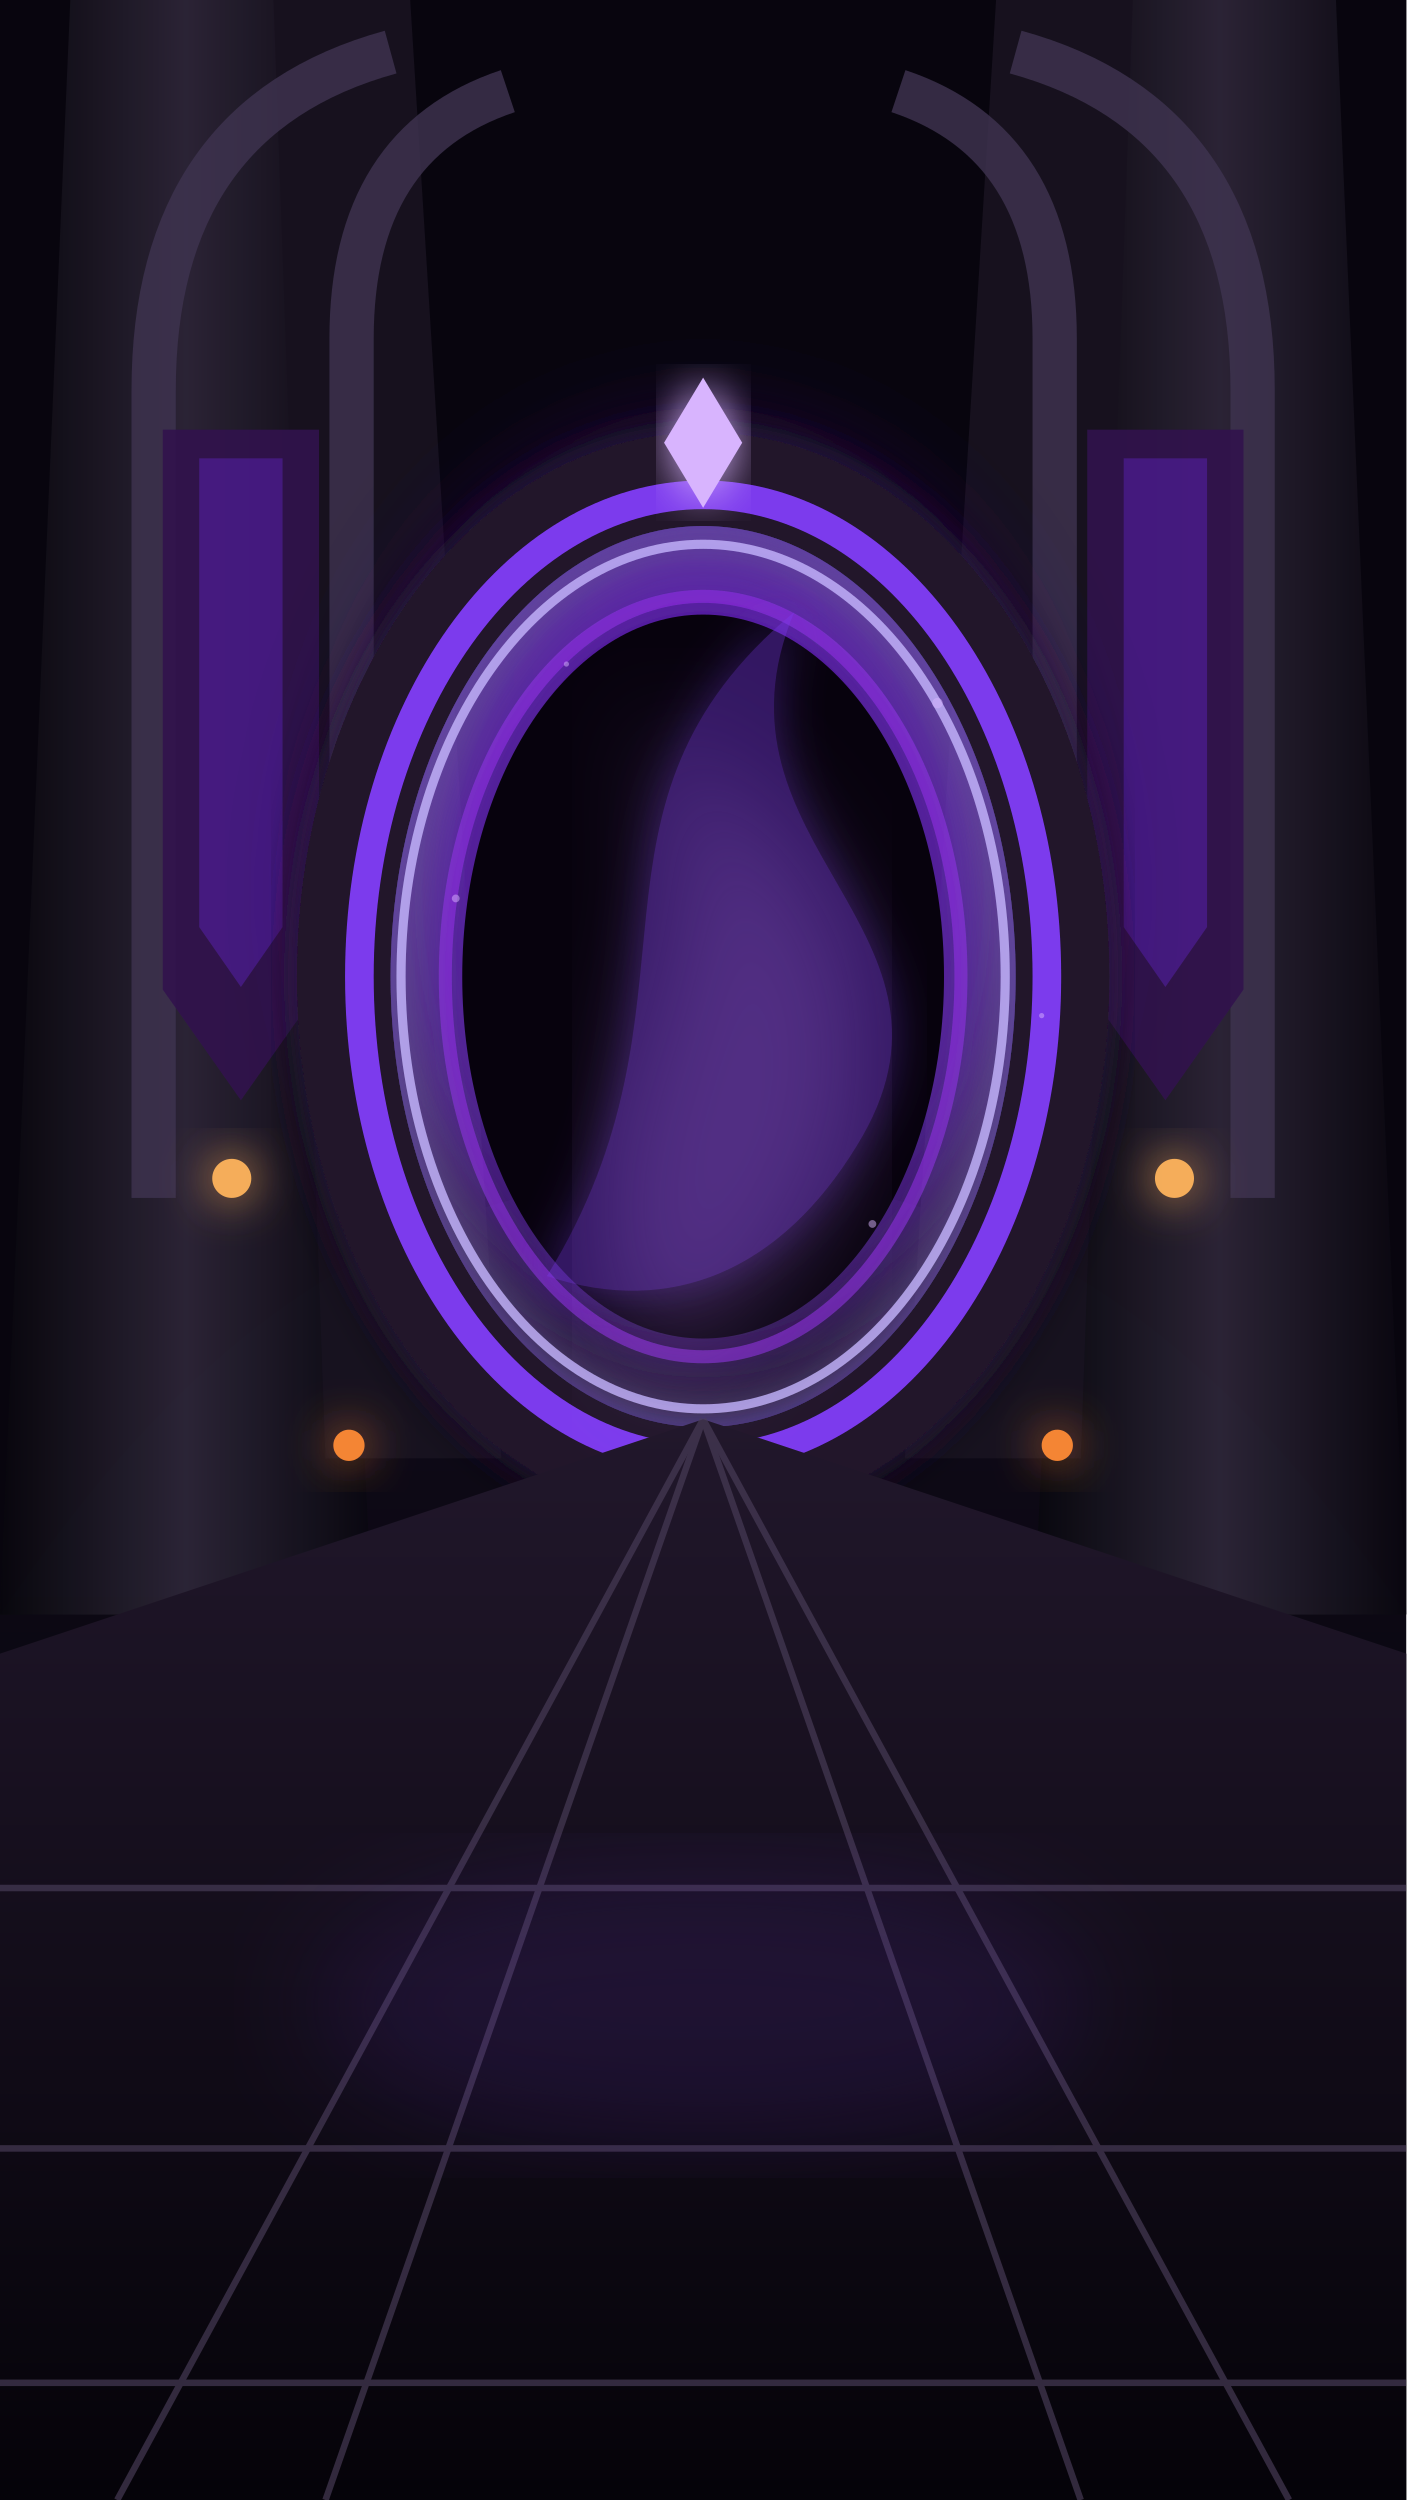
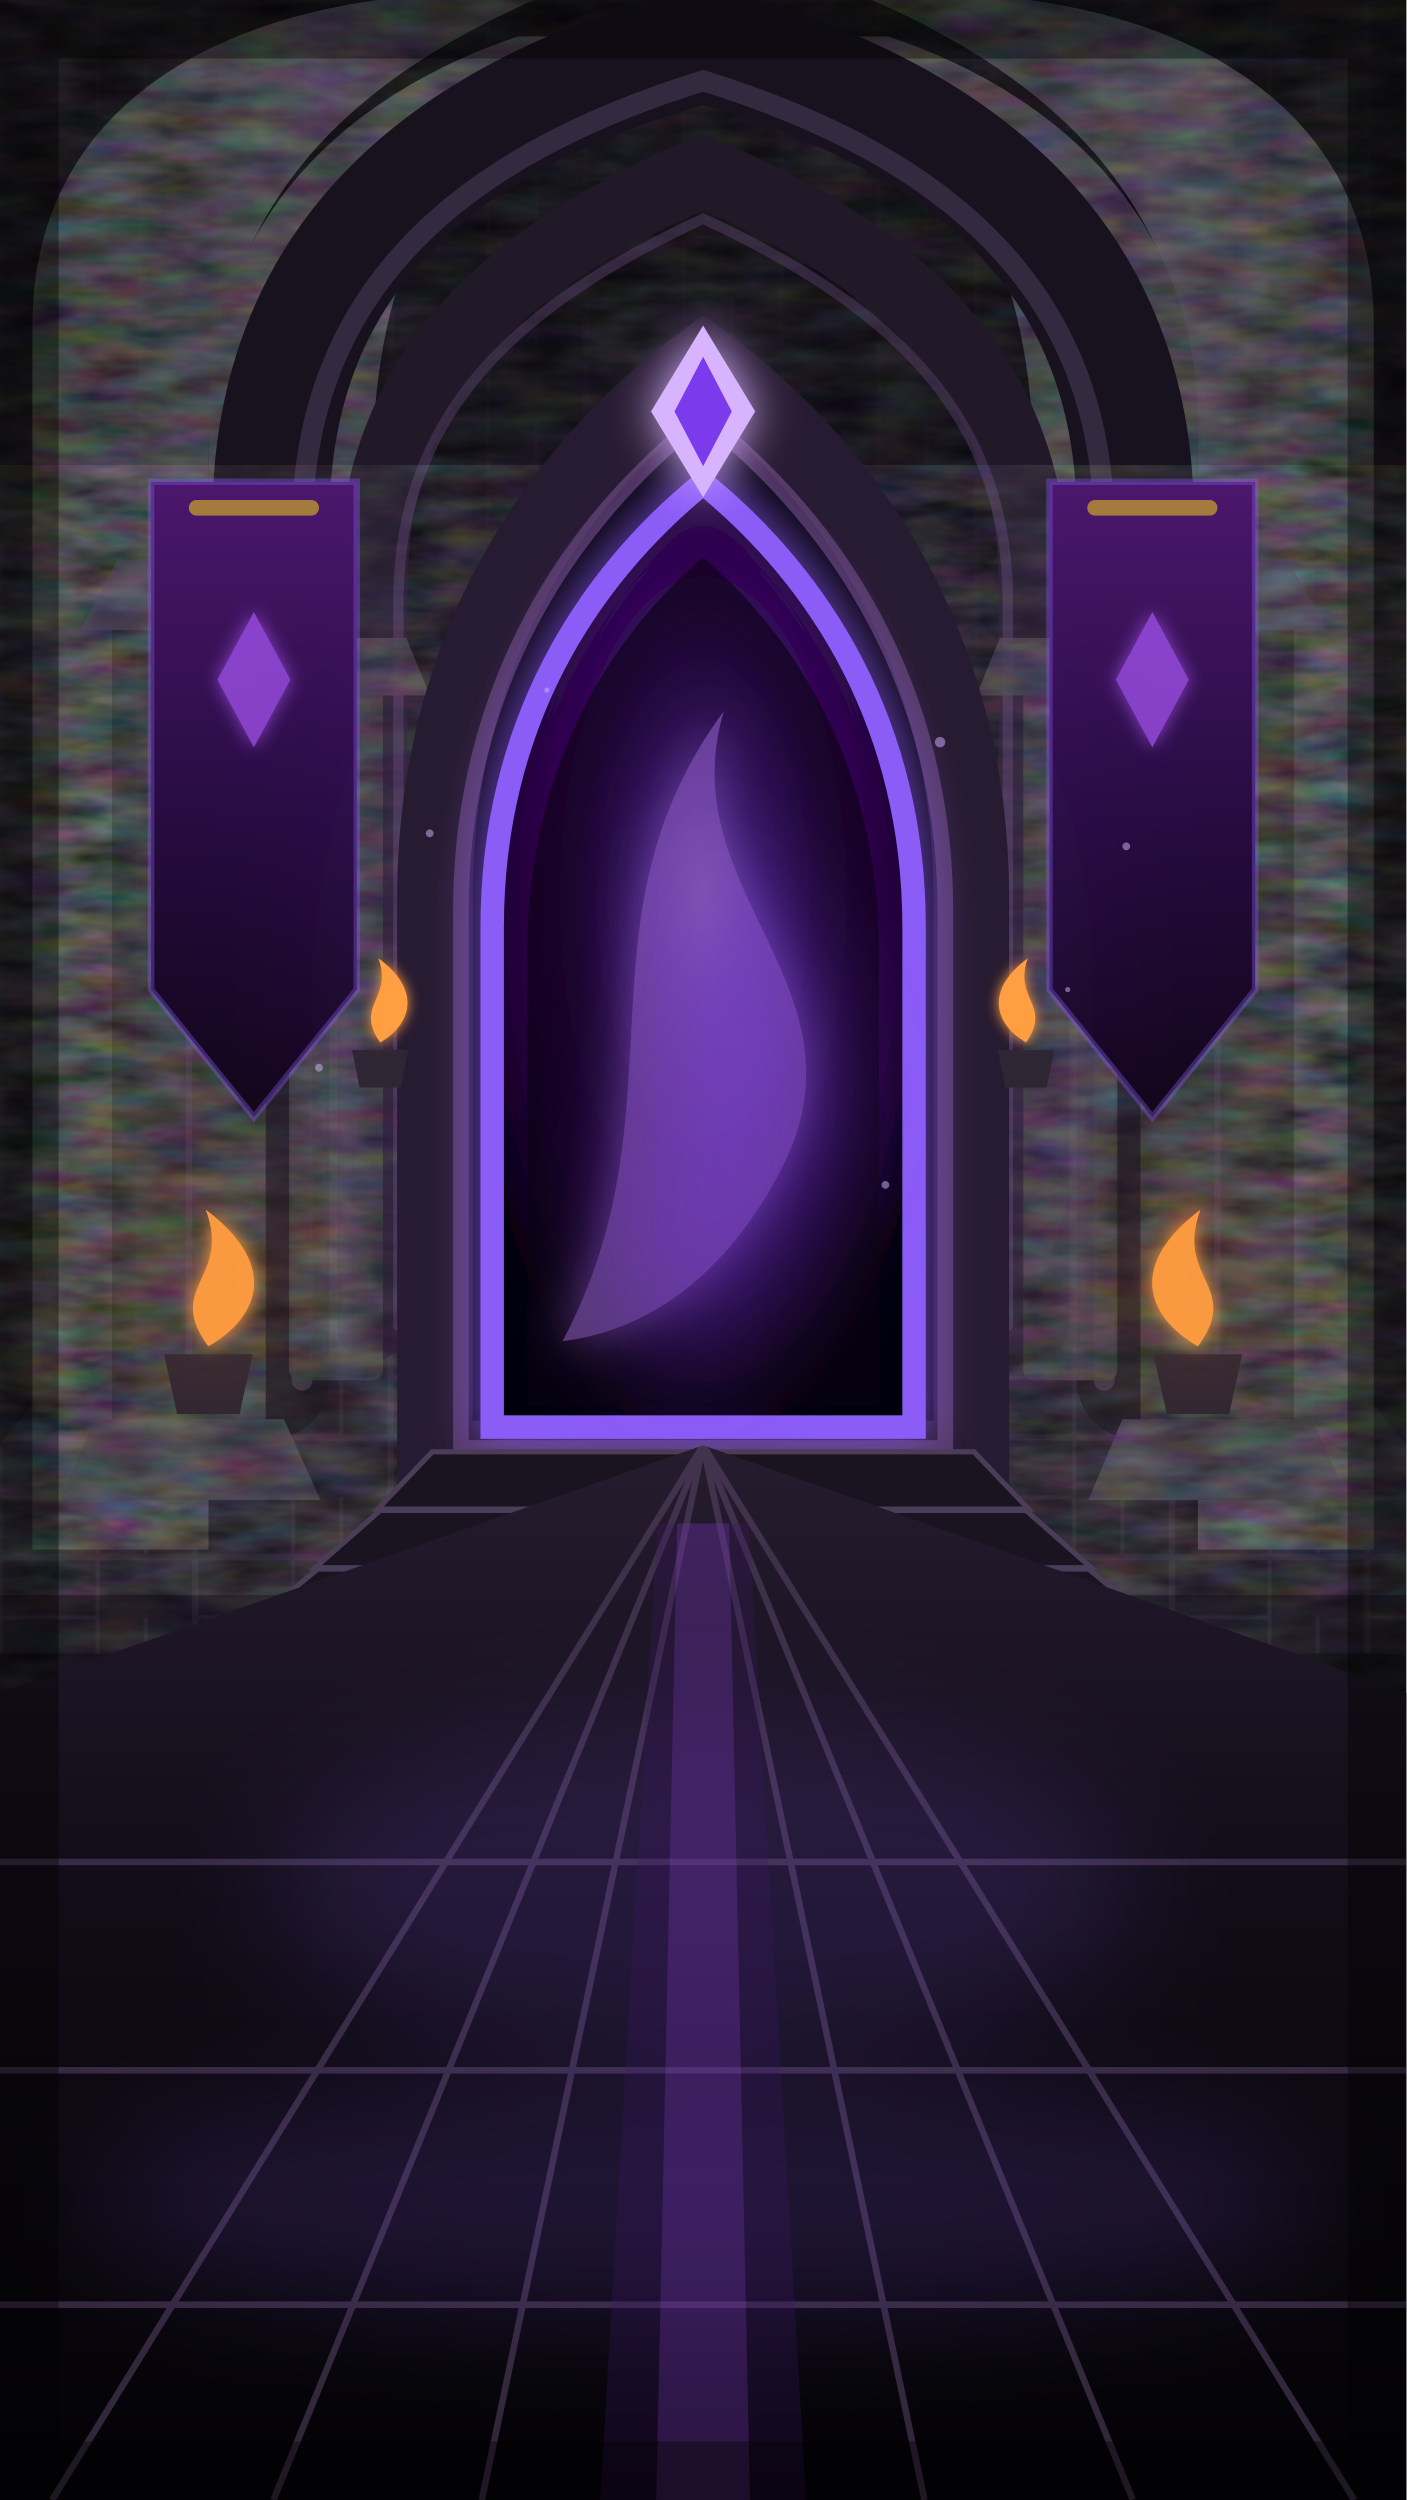
<svg xmlns="http://www.w3.org/2000/svg" viewBox="0 0 1080 1920" preserveAspectRatio="xMidYMid slice">
  <defs>
-     <radialGradient id="void" cx="50%" cy="42%" r="42%">
-       <stop offset="0" stop-color="#120027" />
-       <stop offset=".45" stop-color="#3b0875" />
-       <stop offset=".7" stop-color="#7c3aed" stop-opacity=".72" />
-       <stop offset="1" stop-color="#09030f" stop-opacity="0" />
-     </radialGradient>
-     <linearGradient id="hall" x1="0" y1="0" x2="0" y2="1">
-       <stop stop-color="#05030a" />
-       <stop offset=".45" stop-color="#110b1b" />
-       <stop offset="1" stop-color="#020205" />
+     <linearGradient id="bg" x1="0" y1="0" x2="0" y2="1">
+       <stop stop-color="#030206" />
+       <stop offset=".45" stop-color="#0b0712" />
+       <stop offset="1" stop-color="#020104" />
    </linearGradient>
    <linearGradient id="stone" x1="0" x2="1">
      <stop stop-color="#08070d" />
-       <stop offset=".5" stop-color="#2d2638" />
-       <stop offset="1" stop-color="#09070f" />
+       <stop offset=".38" stop-color="#211a2a" />
+       <stop offset=".58" stop-color="#372c43" />
+       <stop offset="1" stop-color="#09070e" />
+     </linearGradient>
+     <linearGradient id="stoneFace" x1="0" y1="0" x2="0" y2="1">
+       <stop stop-color="#2a2133" />
+       <stop offset="1" stop-color="#100c17" />
+     </linearGradient>
+     <linearGradient id="banner" x1="0" y1="0" x2="0" y2="1">
+       <stop stop-color="#4b176d" />
+       <stop offset=".55" stop-color="#260b3f" />
+       <stop offset="1" stop-color="#100617" />
    </linearGradient>
    <linearGradient id="floor" x1="0" y1="0" x2="0" y2="1">
-       <stop stop-color="#21172b" />
-       <stop offset="1" stop-color="#050309" />
+       <stop stop-color="#261c2f" />
+       <stop offset=".4" stop-color="#120d18" />
+       <stop offset="1" stop-color="#030205" />
    </linearGradient>
-     <filter id="glow">
+     <radialGradient id="portal" cx="50%" cy="44%" r="58%">
+       <stop offset="0" stop-color="#c084fc" stop-opacity=".85" />
+       <stop offset=".18" stop-color="#7c3aed" stop-opacity=".78" />
+       <stop offset=".5" stop-color="#3b0764" stop-opacity=".9" />
+       <stop offset="1" stop-color="#050109" />
+     </radialGradient>
+     <radialGradient id="portalBloom" cx="50%" cy="50%" r="50%">
+       <stop offset="0" stop-color="#d8b4fe" stop-opacity=".5" />
+       <stop offset=".35" stop-color="#9333ea" stop-opacity=".26" />
+       <stop offset="1" stop-color="#7c3aed" stop-opacity="0" />
+     </radialGradient>
+     <radialGradient id="torch" cx="50%" cy="50%" r="50%">
+       <stop stop-color="#ffd08a" />
+       <stop offset=".18" stop-color="#ff9f43" />
+       <stop offset=".55" stop-color="#a63a11" stop-opacity=".65" />
+       <stop offset="1" stop-color="#ff7a00" stop-opacity="0" />
+     </radialGradient>
+     <filter id="stoneNoise" x="-10%" y="-10%" width="120%" height="120%">
+       <feTurbulence type="fractalNoise" baseFrequency=".018 .06" numOctaves="3" seed="7" result="n" />
+       <feColorMatrix in="n" values="1 0 0 0 0 0 1 0 0 0 0 0 1 0 0 0 0 0 .2 0" />
+       <feBlend mode="screen" in2="SourceGraphic" />
+     </filter>
+     <filter id="glow" x="-80%" y="-80%" width="260%" height="260%">
      <feGaussianBlur stdDeviation="18" result="b" />
      <feMerge>
        <feMergeNode in="b" />
        <feMergeNode in="SourceGraphic" />
      </feMerge>
    </filter>
-     <filter id="soft">
-       <feGaussianBlur stdDeviation="42" />
+     <filter id="soft" x="-60%" y="-60%" width="220%" height="220%">
+       <feGaussianBlur stdDeviation="44" />
    </filter>
+     <filter id="smallGlow" x="-120%" y="-120%" width="340%" height="340%">
+       <feGaussianBlur stdDeviation="7" result="b" />
+       <feMerge>
+         <feMergeNode in="b" />
+         <feMergeNode in="SourceGraphic" />
+       </feMerge>
+     </filter>
+     <pattern id="blocks" width="150" height="92" patternUnits="userSpaceOnUse">
+       <rect width="150" height="92" fill="#17121d" />
+       <path d="M0 1h150M0 91h150M1 0v92M149 0v92M75 0v46M0 46h75M112 46v46M75 92V46" stroke="#403348" stroke-width="3" opacity=".42" />
+     </pattern>
  </defs>
-   <rect width="1080" height="1920" fill="url(#hall)" />
-   <path d="M0 0h1080v1240C930 1020 780 910 540 900 300 910 150 1020 0 1240Z" fill="#08050e" />
-   <g opacity=".92">
-     <path d="M54 0h170l62 1240H0Z" fill="url(#stone)" />
-     <path d="M1026 0H856l-62 1240h286Z" fill="url(#stone)" />
-     <path d="M210 0h105l70 1120H250Z" fill="#181220" />
-     <path d="M870 0H765l-70 1120h135Z" fill="#181220" />
+   <rect width="1080" height="1920" fill="url(#bg)" />
+   <rect x="0" y="0" width="1080" height="1270" fill="url(#blocks)" opacity=".68" />
+   <path d="M0 0h1080v1110c-130-170-300-265-540-278C300 845 130 940 0 1110Z" fill="#040207" opacity=".76" />
+   <g filter="url(#stoneNoise)">
+     <path d="M25 1190V250C25 96 145 20 290 0h120C235 77 160 188 160 348v842Z" fill="url(#stone)" />
+     <path d="M1055 1190V250C1055 96 935 20 790 0H670c175 77 250 188 250 348v842Z" fill="url(#stone)" />
+     <path d="M160 1040V325C160 175 260 74 398 28h54C328 118 286 220 286 366v674Z" fill="url(#stoneFace)" />
+     <path d="M920 1040V325C920 175 820 74 682 28h-54c124 90 166 192 166 338v674Z" fill="url(#stoneFace)" />
  </g>
-   <g fill="none" stroke="#3e3350" stroke-width="34" opacity=".8">
-     <path d="M118 920V300Q118 90 300 40" />
-     <path d="M962 920V300Q962 90 780 40" />
-     <path d="M270 860V260Q270 110 390 70" />
-     <path d="M810 860V260Q810 110 690 70" />
+   <g fill="none" stroke-linecap="round">
+     <path d="M208 1060V400C208 190 350 86 540 34 730 86 872 190 872 400v660" stroke="#17121d" stroke-width="90" />
+     <path d="M232 1060V408C232 218 360 118 540 62 720 118 848 218 848 408v652" stroke="#3b3047" stroke-width="16" opacity=".82" />
+     <path d="M286 1018V452C286 286 390 196 540 132 690 196 794 286 794 452v566" stroke="#211828" stroke-width="54" />
+     <path d="M306 1018V462C306 314 402 232 540 168 678 232 774 314 774 462v556" stroke="#5b426d" stroke-width="8" opacity=".45" />
  </g>
-   <g opacity=".9">
-     <path d="M125 330h120v430l-60 85-60-85Z" fill="#31124d" />
-     <path d="M955 330H835v430l60 85 60-85Z" fill="#31124d" />
-     <path d="M153 352h64v360l-32 46-32-46Z" fill="#5b21b6" opacity=".55" />
-     <path d="M927 352h-64v360l32 46 32-46Z" fill="#5b21b6" opacity=".55" />
+   <g filter="url(#stoneNoise)">
+     <g transform="translate(86 0)">
+       <rect x="0" y="430" width="118" height="710" rx="10" fill="url(#stone)" />
+       <rect x="18" y="470" width="82" height="620" rx="8" fill="#18121f" />
+       <path d="M4 430h110l28 54H-24Z" fill="#372b43" />
+       <path d="M-14 1090h146l28 62H-40Z" fill="#2b2235" />
+       <path d="M59 500v560" stroke="#6a527a" stroke-width="5" opacity=".25" />
+     </g>
+     <g transform="translate(876 0)">
+       <rect x="0" y="430" width="118" height="710" rx="10" fill="url(#stone)" />
+       <rect x="18" y="470" width="82" height="620" rx="8" fill="#18121f" />
+       <path d="M4 430h110l28 54H-24Z" fill="#372b43" />
+       <path d="M-14 1090h146l28 62H-40Z" fill="#2b2235" />
+       <path d="M59 500v560" stroke="#6a527a" stroke-width="5" opacity=".25" />
+     </g>
+     <g transform="translate(222 0)" opacity=".86">
+       <rect x="0" y="500" width="72" height="560" rx="8" fill="url(#stone)" />
+       <path d="M-18 490h108l18 44H-36Z" fill="#2c2237" />
+     </g>
+     <g transform="translate(786 0)" opacity=".86">
+       <rect x="0" y="500" width="72" height="560" rx="8" fill="url(#stone)" />
+       <path d="M-18 490h108l18 44H-36Z" fill="#2c2237" />
+     </g>
  </g>
-   <ellipse cx="540" cy="760" rx="360" ry="470" fill="url(#void)" filter="url(#soft)" />
-   <g filter="url(#glow)" fill="none">
-     <ellipse cx="540" cy="750" rx="276" ry="382" stroke="#20152b" stroke-width="72" />
-     <ellipse cx="540" cy="750" rx="264" ry="370" stroke="#7c3aed" stroke-width="22" />
-     <ellipse cx="540" cy="750" rx="232" ry="332" stroke="#c4b5fd" stroke-width="7" opacity=".8" />
-     <ellipse cx="540" cy="750" rx="198" ry="292" stroke="#9333ea" stroke-width="10" opacity=".55" />
+   <g>
+     <path d="M116 370h158v390l-79 98-79-98Z" fill="url(#banner)" stroke="#8b5cf6" stroke-opacity=".35" stroke-width="5" />
+     <path d="M964 370H806v390l79 98 79-98Z" fill="url(#banner)" stroke="#8b5cf6" stroke-opacity=".35" stroke-width="5" />
+     <path d="M195 470l28 52-28 52-28-52Z" fill="#a855f7" opacity=".72" filter="url(#smallGlow)" />
+     <path d="M885 470l28 52-28 52-28-52Z" fill="#a855f7" opacity=".72" filter="url(#smallGlow)" />
+     <path d="M151 390h88M841 390h88" stroke="#a47b3d" stroke-width="12" stroke-linecap="round" />
  </g>
-   <ellipse cx="540" cy="750" rx="185" ry="278" fill="#07020d" />
-   <path d="M420 980c130-210 10-360 190-510-75 180 150 245 48 410-58 95-142 132-238 100Z" fill="#7c3aed" opacity=".38" filter="url(#glow)" />
-   <path d="M515 1070c-155-185 80-310-25-520 210 145 245 330 25 520Z" fill="#c084fc" opacity=".22" filter="url(#soft)" />
-   <polygon points="540,290 570,340 540,390 510,340" fill="#d8b4fe" filter="url(#glow)" />
-   <polygon points="540,1110 566,1154 540,1198 514,1154" fill="#a855f7" filter="url(#glow)" />
-   <g opacity=".95" filter="url(#glow)">
-     <circle cx="178" cy="905" r="15" fill="#ffb45b" />
-     <circle cx="902" cy="905" r="15" fill="#ffb45b" />
-     <circle cx="268" cy="1110" r="12" fill="#ff8a35" />
-     <circle cx="812" cy="1110" r="12" fill="#ff8a35" />
+   <ellipse cx="540" cy="770" rx="338" ry="478" fill="url(#portalBloom)" opacity=".65" filter="url(#soft)" />
+   <path d="M334 1120V690c0-188 90-326 206-412 116 86 206 224 206 412v430Z" fill="#0a0610" stroke="#271b31" stroke-width="58" />
+   <path d="M354 1112V700c0-172 82-298 186-380 104 82 186 208 186 380v412Z" fill="none" stroke="#6d4b80" stroke-width="12" opacity=".64" />
+   <path d="M378 1096V712c0-154 71-267 162-341 91 74 162 187 162 341v384Z" fill="url(#portal)" stroke="#8b5cf6" stroke-width="18" filter="url(#glow)" />
+   <path d="M405 1080V730c0-136 60-238 135-302 75 64 135 166 135 302v350Z" fill="#09020f" opacity=".6" />
+   <path d="M432 1030c95-178 6-324 124-484-42 139 116 212 44 352-42 81-102 124-168 132Z" fill="#c084fc" opacity=".42" filter="url(#glow)" />
+   <path d="M516 1066c-105-165 72-278 5-444 148 120 176 292-5 444Z" fill="#7c3aed" opacity=".45" filter="url(#soft)" />
+   <path d="M540 250l40 66-40 66-40-66Z" fill="#d8b4fe" filter="url(#glow)" />
+   <path d="M540 274l22 42-22 42-22-42Z" fill="#7c3aed" />
+   <g>
+     <g transform="translate(160 0)">
+       <path d="M-34 1040h68l-10 46h-48Z" fill="#2e2633" />
+       <path d="M0 1034c-34-46 18-52-2-105 56 42 42 82 2 105Z" fill="#ff9f43" filter="url(#smallGlow)" />
+       <circle cx="0" cy="980" r="92" fill="url(#torch)" opacity=".25" filter="url(#soft)" />
+     </g>
+     <g transform="translate(920 0)">
+       <path d="M-34 1040h68l-10 46h-48Z" fill="#2e2633" />
+       <path d="M0 1034c34-46-18-52 2-105-56 42-42 82-2 105Z" fill="#ff9f43" filter="url(#smallGlow)" />
+       <circle cx="0" cy="980" r="92" fill="url(#torch)" opacity=".25" filter="url(#soft)" />
+     </g>
+     <g transform="translate(292 0) scale(.72)">
+       <path d="M-30 1120h60l-8 40h-44Z" fill="#2e2633" />
+       <path d="M0 1112c-28-40 14-46-2-90 46 34 36 70 2 90Z" fill="#ff9f43" filter="url(#smallGlow)" />
+     </g>
+     <g transform="translate(788 0) scale(.72)">
+       <path d="M-30 1120h60l-8 40h-44Z" fill="#2e2633" />
+       <path d="M0 1112c28-40-14-46 2-90-46 34-36 70-2 90Z" fill="#ff9f43" filter="url(#smallGlow)" />
+     </g>
  </g>
-   <path d="M0 1270 540 1090 1080 1270v650H0Z" fill="url(#floor)" />
-   <g stroke="#4a3d59" stroke-width="5" opacity=".65">
-     <path d="M540 1090 90 1920" />
-     <path d="M540 1090 250 1920" />
-     <path d="M540 1090 830 1920" />
-     <path d="M540 1090 990 1920" />
-     <path d="M0 1450h1080" />
-     <path d="M0 1650h1080" />
-     <path d="M0 1830h1080" />
+   <g fill="#1a1420" stroke="#4b3c58" stroke-width="4">
+     <path d="M332 1115h416l42 44H290Z" />
+     <path d="M292 1160h496l50 44H242Z" />
+     <path d="M244 1205h592l58 48H186Z" />
+     <path d="M190 1254h704l70 52H116Z" />
  </g>
-   <ellipse cx="540" cy="1540" rx="300" ry="110" fill="#7c3aed" opacity=".12" filter="url(#soft)" />
+   <path d="M0 1300 540 1110 1080 1300v620H0Z" fill="url(#floor)" />
+   <g stroke="#5f4a6e" stroke-width="5" opacity=".5">
+     <path d="M540 1110 40 1920" />
+     <path d="M540 1110 210 1920" />
+     <path d="M540 1110 370 1920" />
+     <path d="M540 1110 710 1920" />
+     <path d="M540 1110 870 1920" />
+     <path d="M540 1110 1040 1920" />
+     <path d="M0 1430h1080" />
+     <path d="M0 1590h1080" />
+     <path d="M0 1770h1080" />
+   </g>
+   <g fill="#8b5cf6" opacity=".16" filter="url(#soft)">
+     <ellipse cx="540" cy="1450" rx="330" ry="125" />
+     <ellipse cx="540" cy="1690" rx="470" ry="90" />
+   </g>
+   <path d="M505 1170h70l44 750H461Z" fill="#3b1760" opacity=".28" />
+   <path d="M520 1170h40l16 750H504Z" fill="#a855f7" opacity=".18" />
  <g fill="#d8b4fe" opacity=".5">
-     <circle cx="350" cy="690" r="3" />
-     <circle cx="720" cy="540" r="4" />
-     <circle cx="670" cy="940" r="3" />
-     <circle cx="435" cy="510" r="2" />
-     <circle cx="800" cy="780" r="2" />
+     <circle cx="330" cy="640" r="3" />
+     <circle cx="722" cy="570" r="4" />
+     <circle cx="680" cy="910" r="3" />
+     <circle cx="420" cy="530" r="2" />
+     <circle cx="820" cy="760" r="2" />
+     <circle cx="245" cy="820" r="3" />
+     <circle cx="865" cy="650" r="3" />
  </g>
+   <rect width="1080" height="1920" fill="none" stroke="#000" stroke-width="90" opacity=".38" />
</svg>
